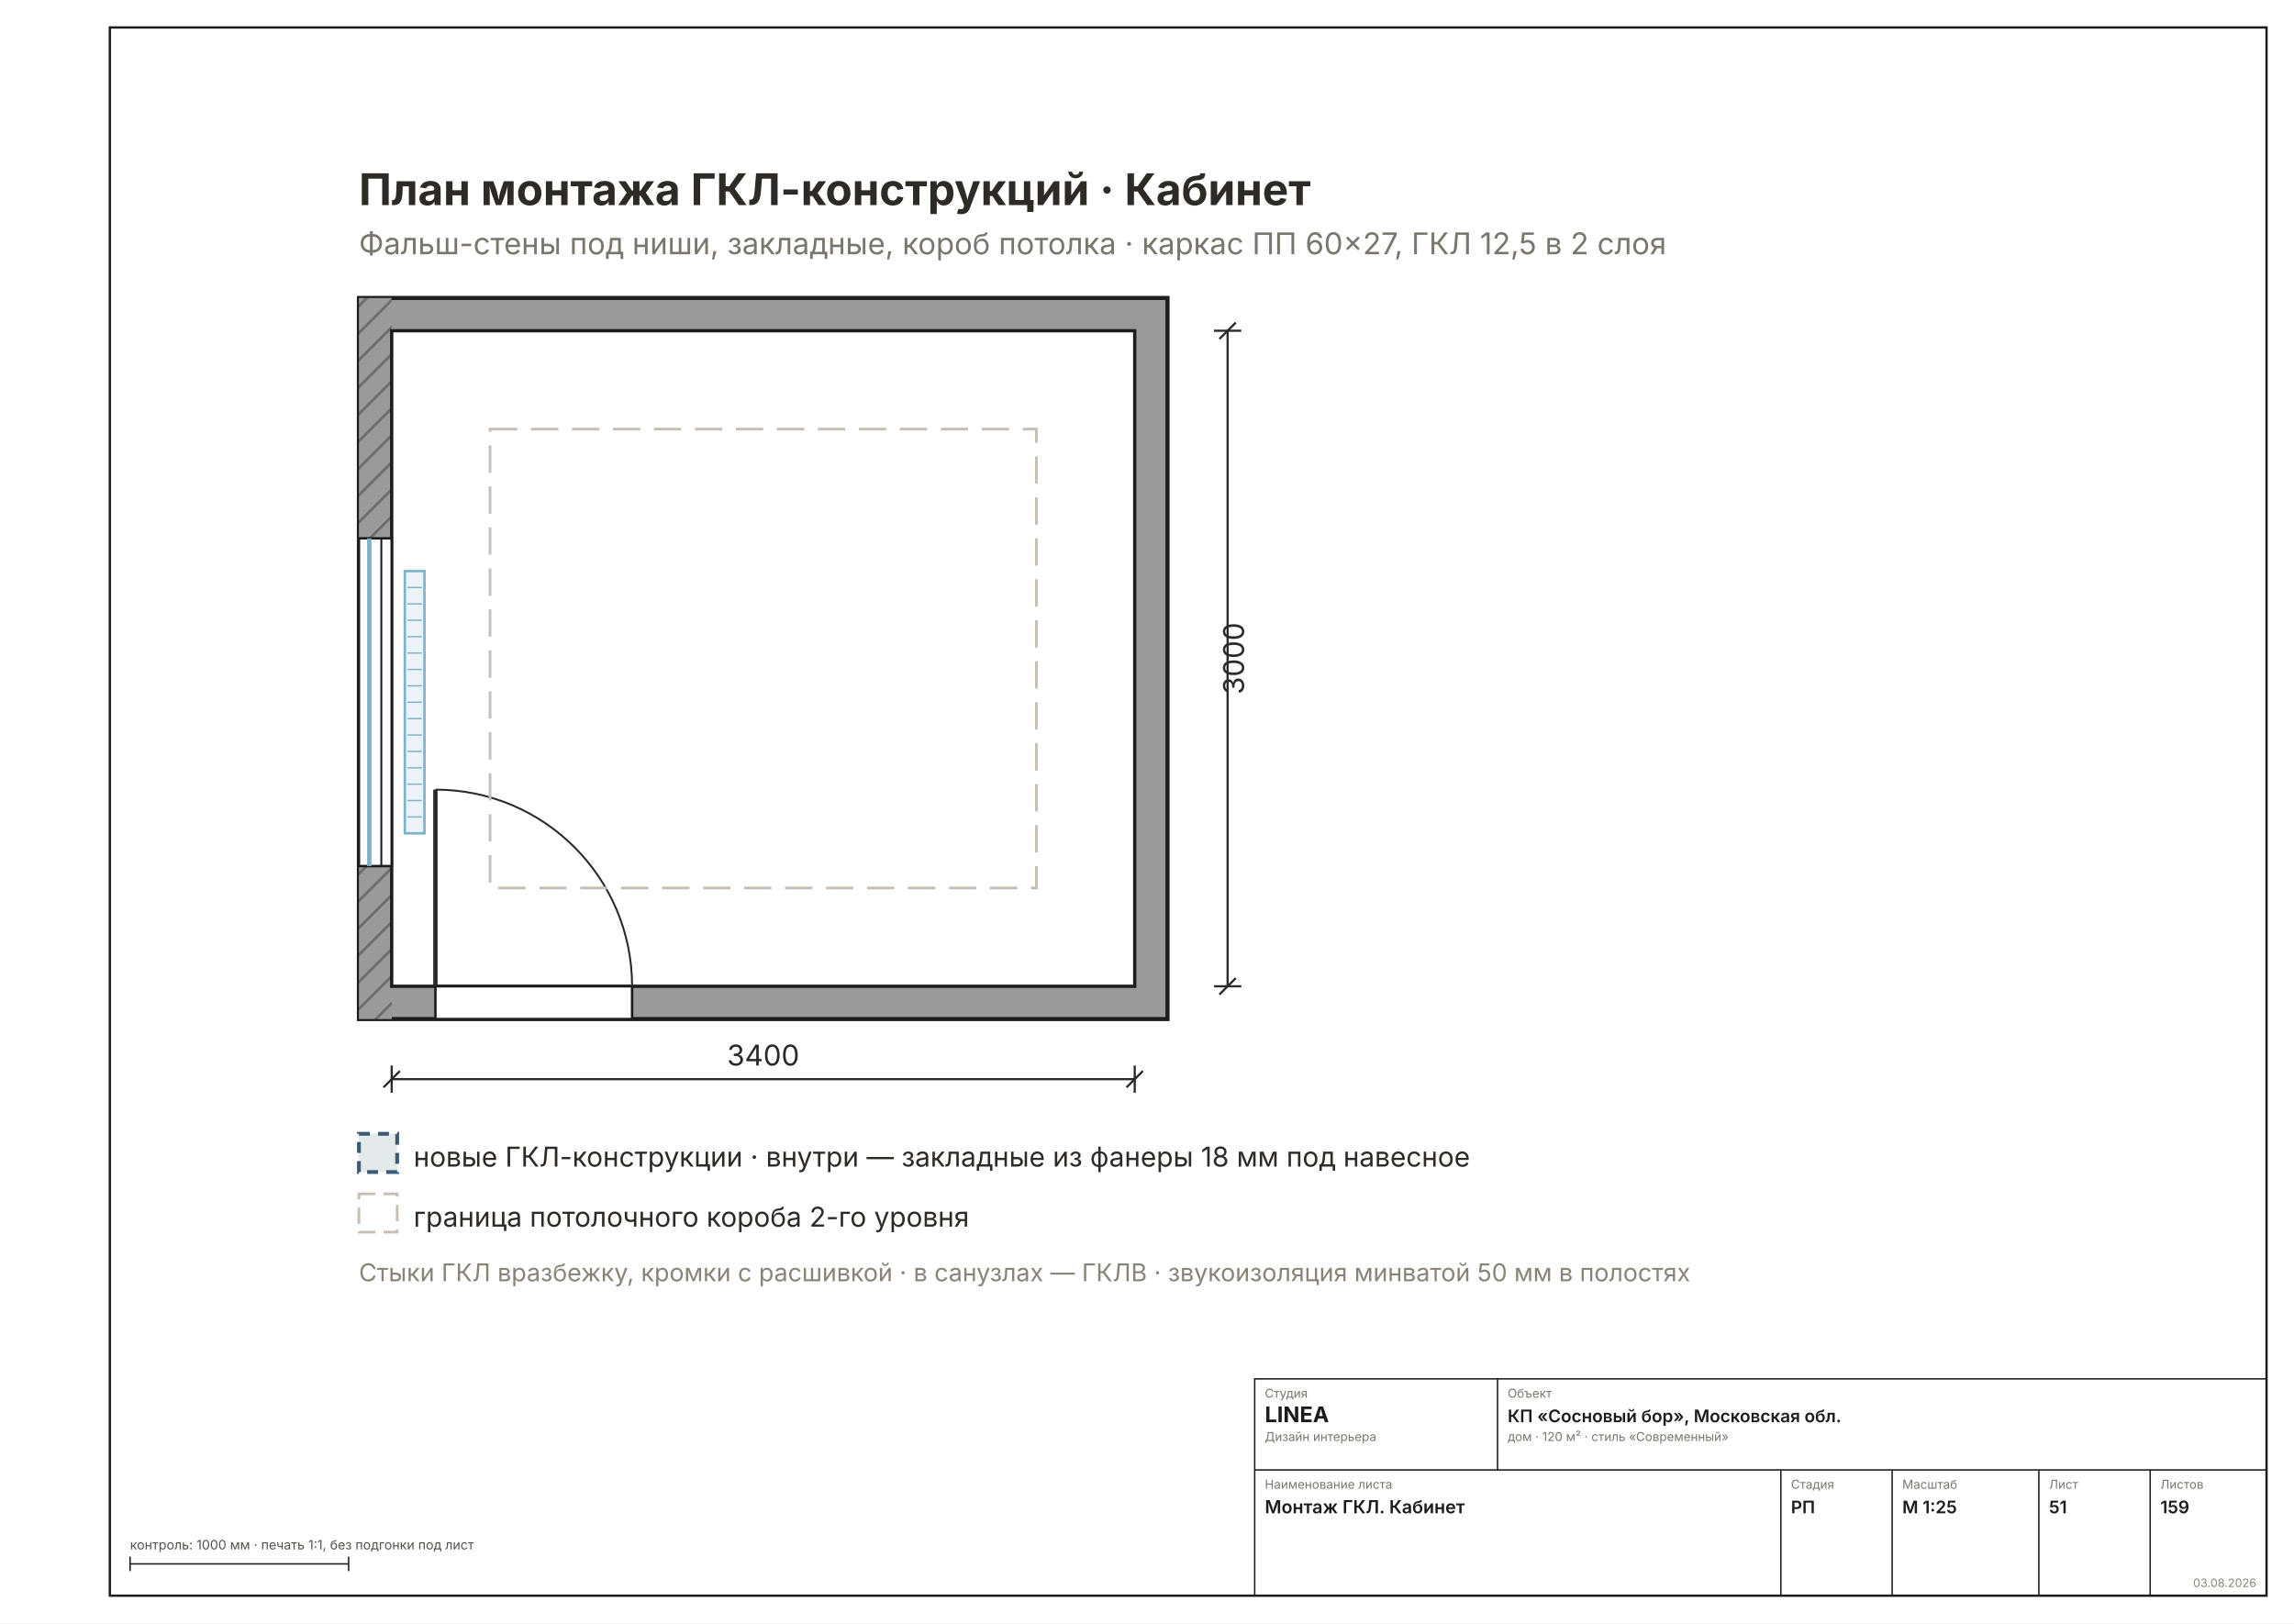
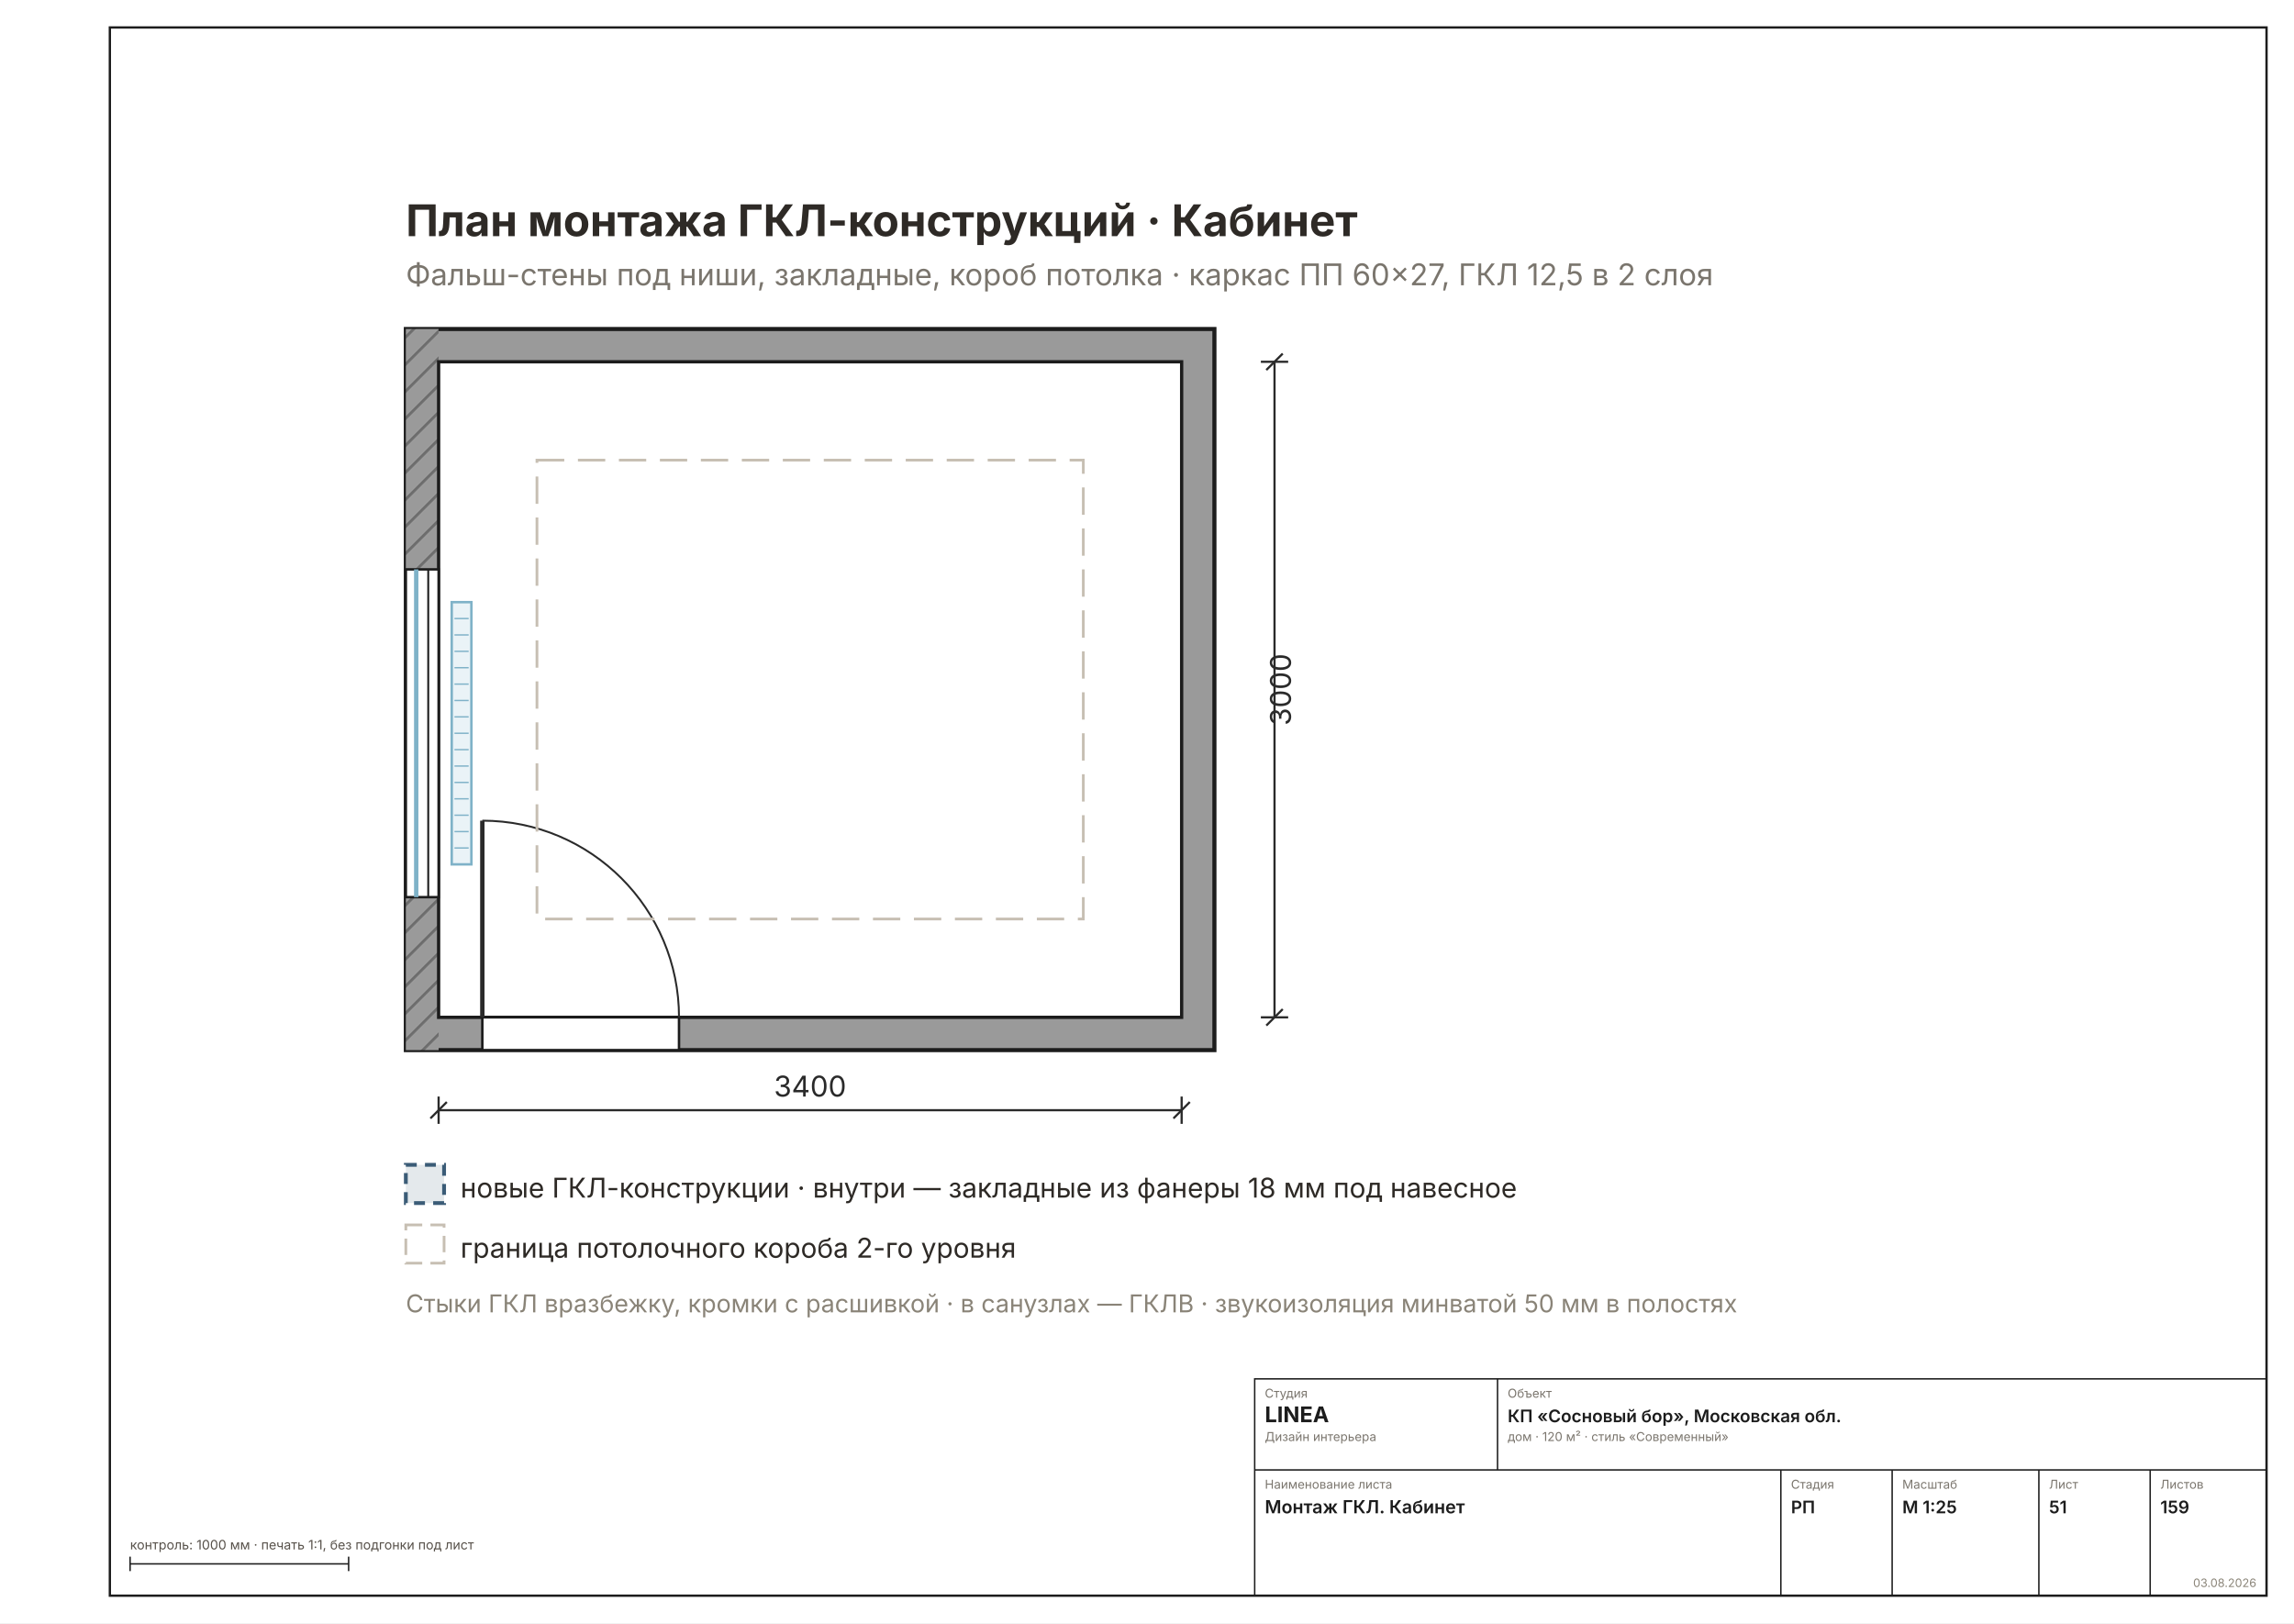
<svg xmlns="http://www.w3.org/2000/svg" width="1587" height="1123" viewBox="0 0 1587 1123" font-family="Inter, &quot;Helvetica Neue&quot;, Arial, sans-serif">
  <rect width="1587" height="1123" fill="#FFFFFF" />
  <rect x="76" y="19" width="1492" height="1085" fill="none" stroke="#1C1C1C" stroke-width="1.6" />
-   <g transform="translate(82 39.85169) scale(1.8898)">
+   <g transform="translate(114.4572 61.32829) scale(1.8898)">
    <defs>
      <pattern id="rh51" width="7" height="7" patternUnits="userSpaceOnUse" patternTransform="rotate(45)">
        <rect width="7" height="7" fill="#9A9A9A" />
        <line x1="0" y1="0" x2="0" y2="7" stroke="#6E6E6E" stroke-width="2" />
      </pattern>
    </defs>
    <rect x="88" y="88" width="296" height="264" fill="#9A9A9A" stroke="#1C1C1C" stroke-width="1.5" />
    <rect x="88" y="88" width="12" height="264" fill="url(#rh51)" />
    <rect x="100" y="100" width="272" height="240" fill="#FFFFFF" stroke="#1C1C1C" stroke-width="1.2" />
    <rect x="88" y="176" width="12" height="120" fill="#FFFFFF" stroke="#1C1C1C" stroke-width="0.9" />
    <line x1="91.8" y1="176" x2="91.8" y2="296" stroke="#7FB2C8" stroke-width="1.6" />
    <line x1="96.2" y1="176" x2="96.2" y2="296" stroke="#1C1C1C" stroke-width="0.7" />
    <rect x="104.8" y="188" width="7.2" height="96" fill="#EAF3F7" stroke="#7FB2C8" stroke-width="0.9" />
    <line x1="105.8" y1="194" x2="111" y2="194" stroke="#7FB2C8" stroke-width="0.5" />
    <line x1="105.8" y1="200" x2="111" y2="200" stroke="#7FB2C8" stroke-width="0.5" />
    <line x1="105.8" y1="206" x2="111" y2="206" stroke="#7FB2C8" stroke-width="0.5" />
    <line x1="105.8" y1="212" x2="111" y2="212" stroke="#7FB2C8" stroke-width="0.5" />
    <line x1="105.8" y1="218" x2="111" y2="218" stroke="#7FB2C8" stroke-width="0.5" />
    <line x1="105.8" y1="224" x2="111" y2="224" stroke="#7FB2C8" stroke-width="0.5" />
    <line x1="105.8" y1="230" x2="111" y2="230" stroke="#7FB2C8" stroke-width="0.5" />
    <line x1="105.8" y1="236" x2="111" y2="236" stroke="#7FB2C8" stroke-width="0.5" />
    <line x1="105.8" y1="242" x2="111" y2="242" stroke="#7FB2C8" stroke-width="0.5" />
    <line x1="105.8" y1="248" x2="111" y2="248" stroke="#7FB2C8" stroke-width="0.5" />
    <line x1="105.8" y1="254" x2="111" y2="254" stroke="#7FB2C8" stroke-width="0.5" />
    <line x1="105.8" y1="260" x2="111" y2="260" stroke="#7FB2C8" stroke-width="0.5" />
    <line x1="105.8" y1="266" x2="111" y2="266" stroke="#7FB2C8" stroke-width="0.5" />
    <line x1="105.8" y1="272" x2="111" y2="272" stroke="#7FB2C8" stroke-width="0.5" />
    <line x1="105.8" y1="278" x2="111" y2="278" stroke="#7FB2C8" stroke-width="0.5" />
    <rect x="116" y="340" width="72" height="12" fill="#FFFFFF" stroke="#1C1C1C" stroke-width="0.9" />
    <line x1="116" y1="340" x2="116" y2="268" stroke="#2A2A2A" stroke-width="1.6" />
    <path d="M 188 340 A 72 72 0 0 0 116 268" fill="none" stroke="#2A2A2A" stroke-width="0.7" />
    <rect x="136" y="136" width="200" height="168" fill="none" stroke="#C7BFB3" stroke-width="1" stroke-dasharray="10 5" />
    <text x="88" y="54" font-size="16" font-weight="700" fill="#2E2A26">План монтажа ГКЛ-конструкций · Кабинет</text>
    <text x="88" y="72" font-size="11" fill="#7A756D">Фальш-стены под ниши, закладные, короб потолка · каркас ПП 60×27, ГКЛ 12,5 в 2 слоя</text>
    <g stroke="#2A2A2A" stroke-width="0.8" fill="none">
      <line x1="100" y1="374" x2="372" y2="374" />
      <line x1="100" y1="369" x2="100" y2="379" />
      <line x1="372" y1="369" x2="372" y2="379" />
      <line x1="97" y1="377" x2="103" y2="371" />
      <line x1="369" y1="377" x2="375" y2="371" />
    </g>
    <text x="236" y="369" font-size="10.5" fill="#2A2A2A" text-anchor="middle">3400</text>
    <g stroke="#2A2A2A" stroke-width="0.8" fill="none">
      <line x1="406" y1="100" x2="406" y2="340" />
      <line x1="401" y1="100" x2="411" y2="100" />
      <line x1="401" y1="340" x2="411" y2="340" />
      <line x1="403" y1="103" x2="409" y2="97" />
      <line x1="403" y1="343" x2="409" y2="337" />
    </g>
    <text x="412" y="220" font-size="10.5" fill="#2A2A2A" transform="rotate(-90 412 220)" text-anchor="middle">3000</text>
    <g font-size="10" fill="#2E2A26">
      <rect x="88" y="394" width="14" height="14" fill="#3B5C7722" stroke="#3B5C77" stroke-width="1.4" stroke-dasharray="4 3" />
      <text x="108" y="406">новые ГКЛ-конструкции · внутри — закладные из фанеры 18 мм под навесное</text>
      <rect x="88" y="416" width="14" height="14" fill="none" stroke="#C7BFB3" stroke-width="1" stroke-dasharray="6 3" />
      <text x="108" y="428">граница потолочного короба 2-го уровня</text>
    </g>
    <text x="88" y="448" font-size="9" fill="#8A8478">Стыки ГКЛ вразбежку, кромки с расшивкой · в санузлах — ГКЛВ · звукоизоляция минватой 50 мм в полостях</text>
  </g>
  <g stroke="#1C1C1C" stroke-width="1" fill="none">
    <rect x="868" y="954" width="700" height="150" />
    <line x1="868" y1="1017" x2="1568" y2="1017" />
    <line x1="1036" y1="954" x2="1036" y2="1017" />
    <line x1="1232" y1="1017" x2="1232" y2="1104" />
    <line x1="1309" y1="1017" x2="1309" y2="1104" />
    <line x1="1410.5" y1="1017" x2="1410.5" y2="1104" />
    <line x1="1487.5" y1="1017" x2="1487.5" y2="1104" />
  </g>
  <text x="875" y="967" font-size="8.5" fill="#7A756D">Студия</text>
  <text x="875" y="984" font-size="15" font-weight="700" fill="#1C1C1C">LINEA</text>
  <text x="875" y="997" font-size="8.5" fill="#7A756D">Дизайн интерьера</text>
  <text x="1043" y="967" font-size="8.5" fill="#7A756D">Объект</text>
  <text x="1043" y="984" font-size="12" font-weight="600" fill="#1C1C1C">КП «Сосновый бор», Московская обл.</text>
  <text x="1043" y="997" font-size="8.5" fill="#7A756D">дом · 120 м² · стиль «Современный»</text>
  <text x="875" y="1030" font-size="8.5" fill="#7A756D">Наименование листа</text>
  <text x="875" y="1047" font-size="12.5" font-weight="600" fill="#1C1C1C">Монтаж ГКЛ. Кабинет</text>
  <text x="1239" y="1030" font-size="8.5" fill="#7A756D">Стадия</text>
  <text x="1239" y="1047" font-size="12" font-weight="600" fill="#1C1C1C">РП</text>
  <text x="1316" y="1030" font-size="8.5" fill="#7A756D">Масштаб</text>
  <text x="1316" y="1047" font-size="12" font-weight="600" fill="#1C1C1C">М 1:25</text>
  <text x="1417.5" y="1030" font-size="8.5" fill="#7A756D">Лист</text>
  <text x="1417.5" y="1047" font-size="12" font-weight="600" fill="#1C1C1C">51</text>
  <text x="1494.5" y="1030" font-size="8.5" fill="#7A756D">Листов</text>
  <text x="1494.5" y="1047" font-size="12" font-weight="600" fill="#1C1C1C">159</text>
  <text x="1561" y="1098" font-size="8" fill="#8A8478" text-anchor="end">03.08.2026</text>
  <g stroke="#1C1C1C" stroke-width="1">
    <line x1="90" y1="1082" x2="241.184" y2="1082" />
    <line x1="90" y1="1077" x2="90" y2="1087" />
    <line x1="241.184" y1="1077" x2="241.184" y2="1087" />
  </g>
  <text x="90" y="1072" font-size="9" fill="#57514A">контроль: 1000 мм · печать 1:1, без подгонки под лист</text>
</svg>
